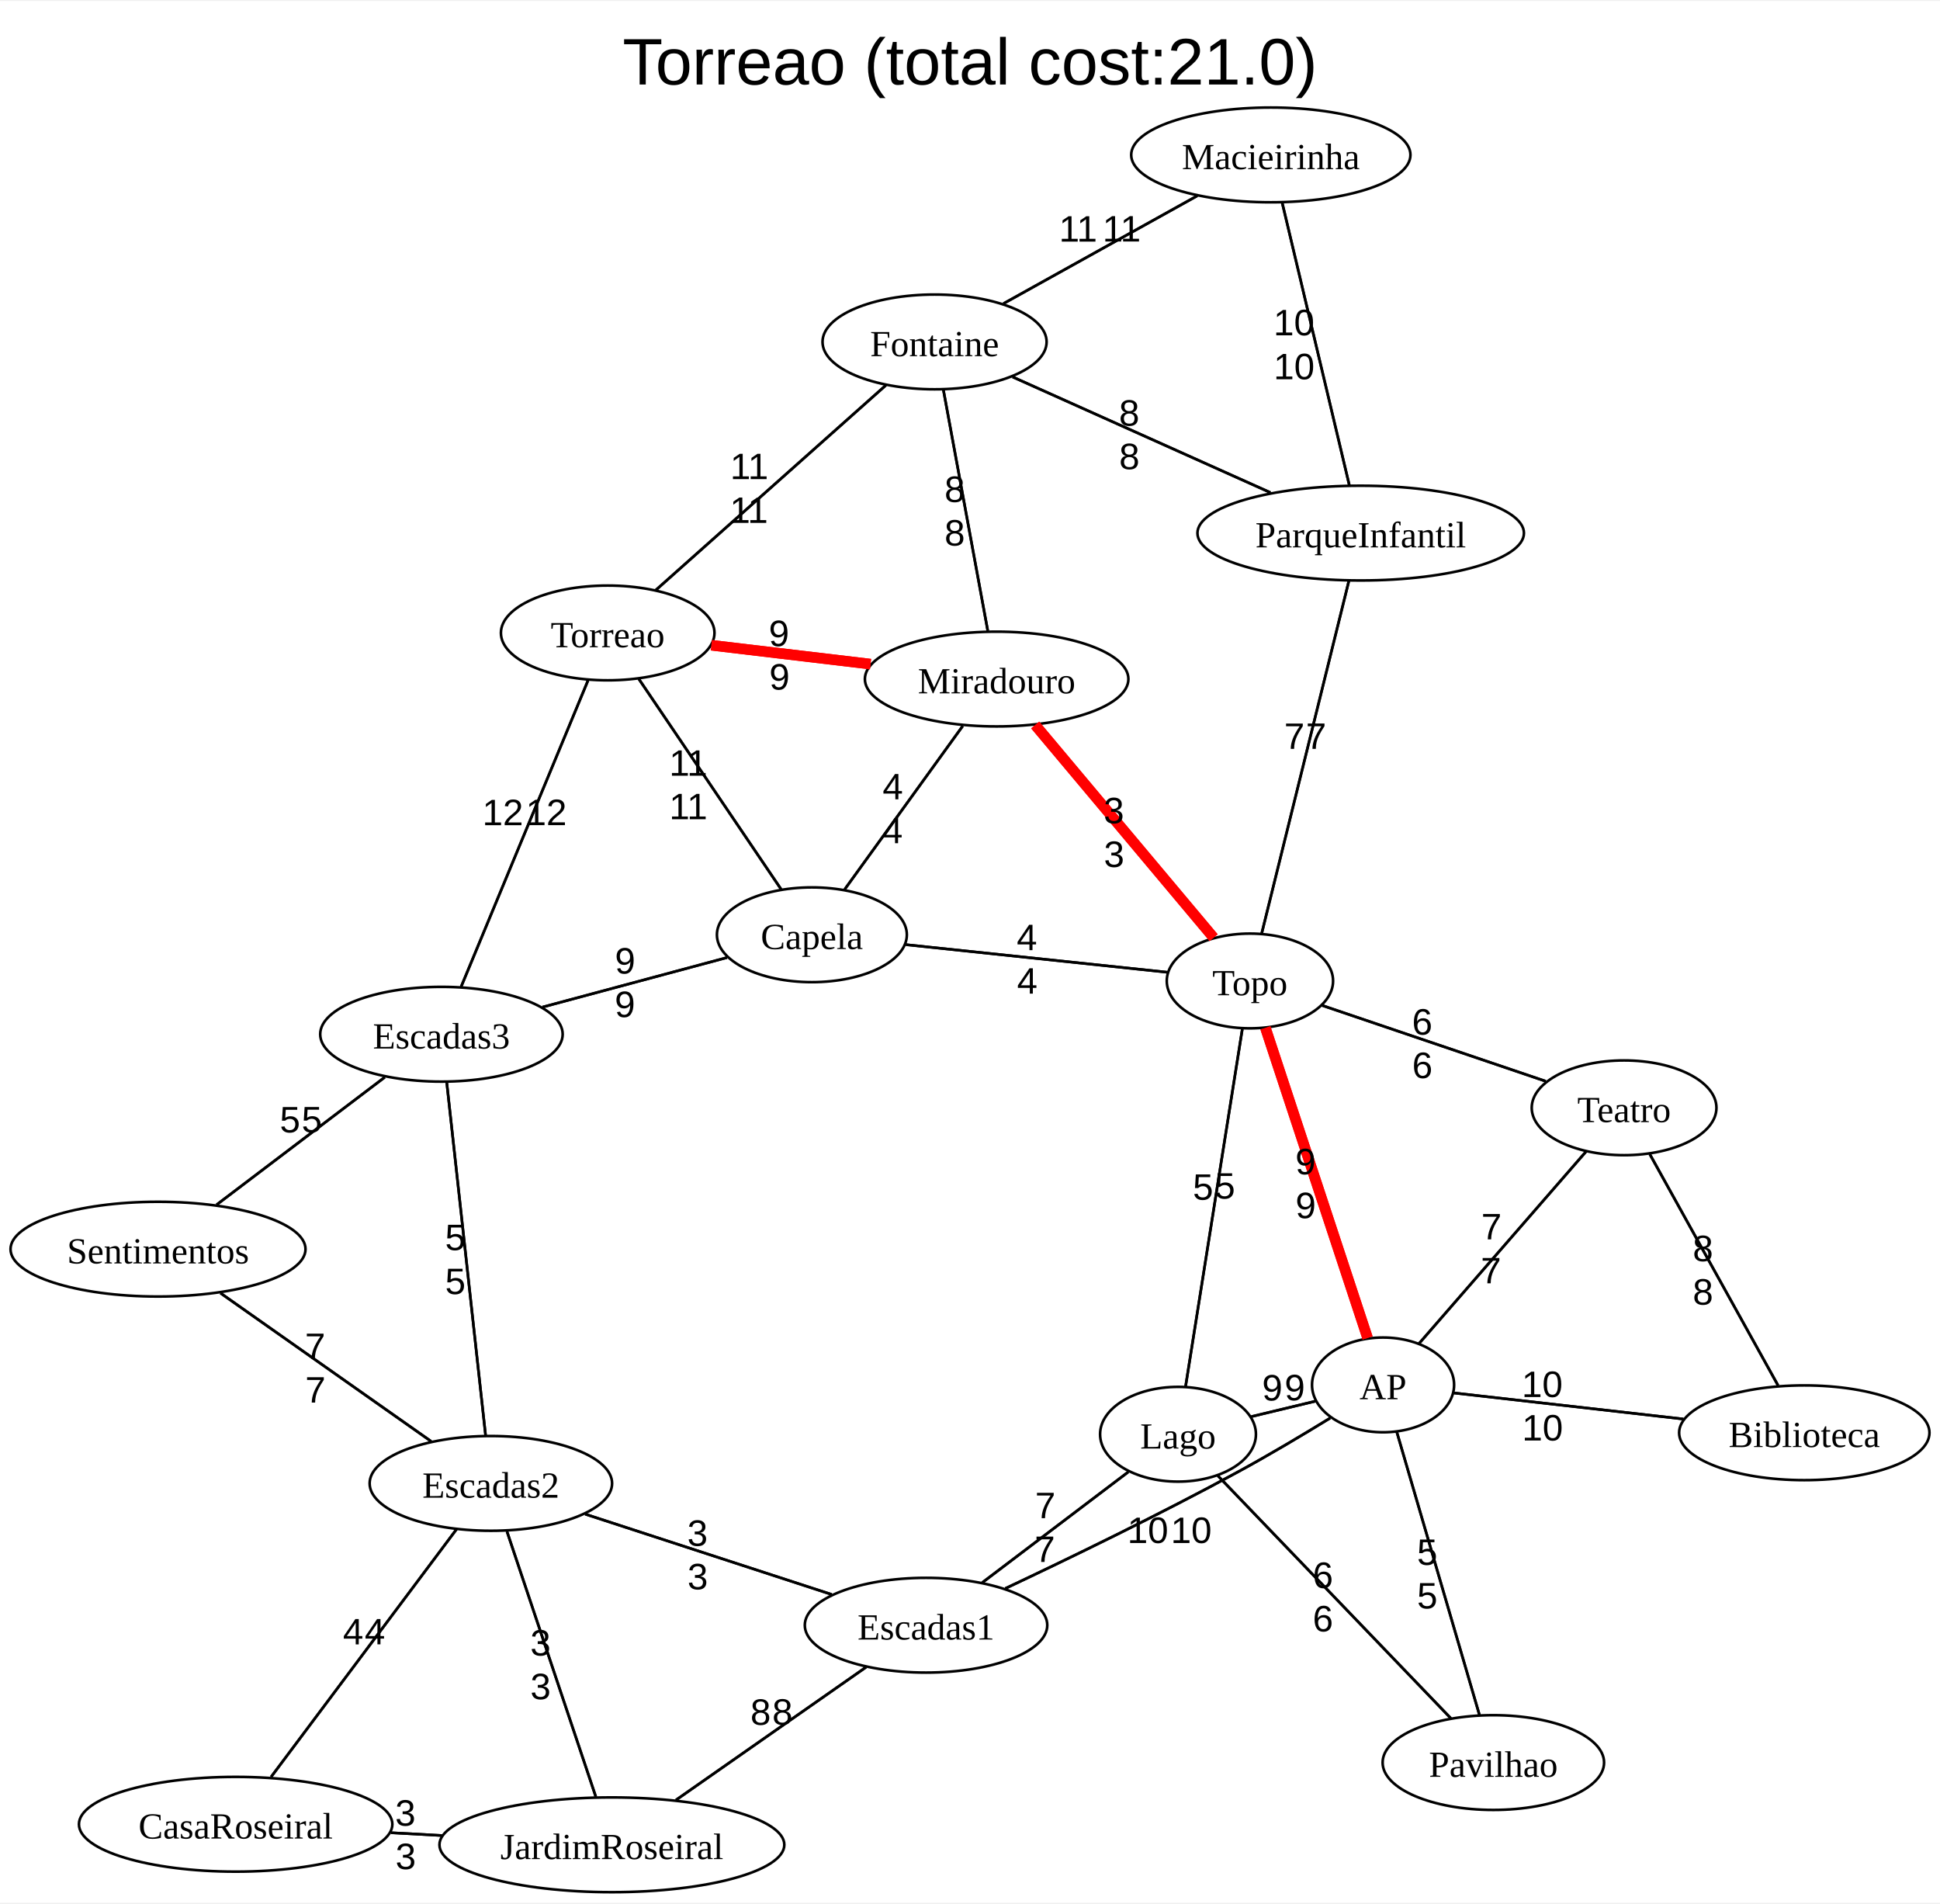
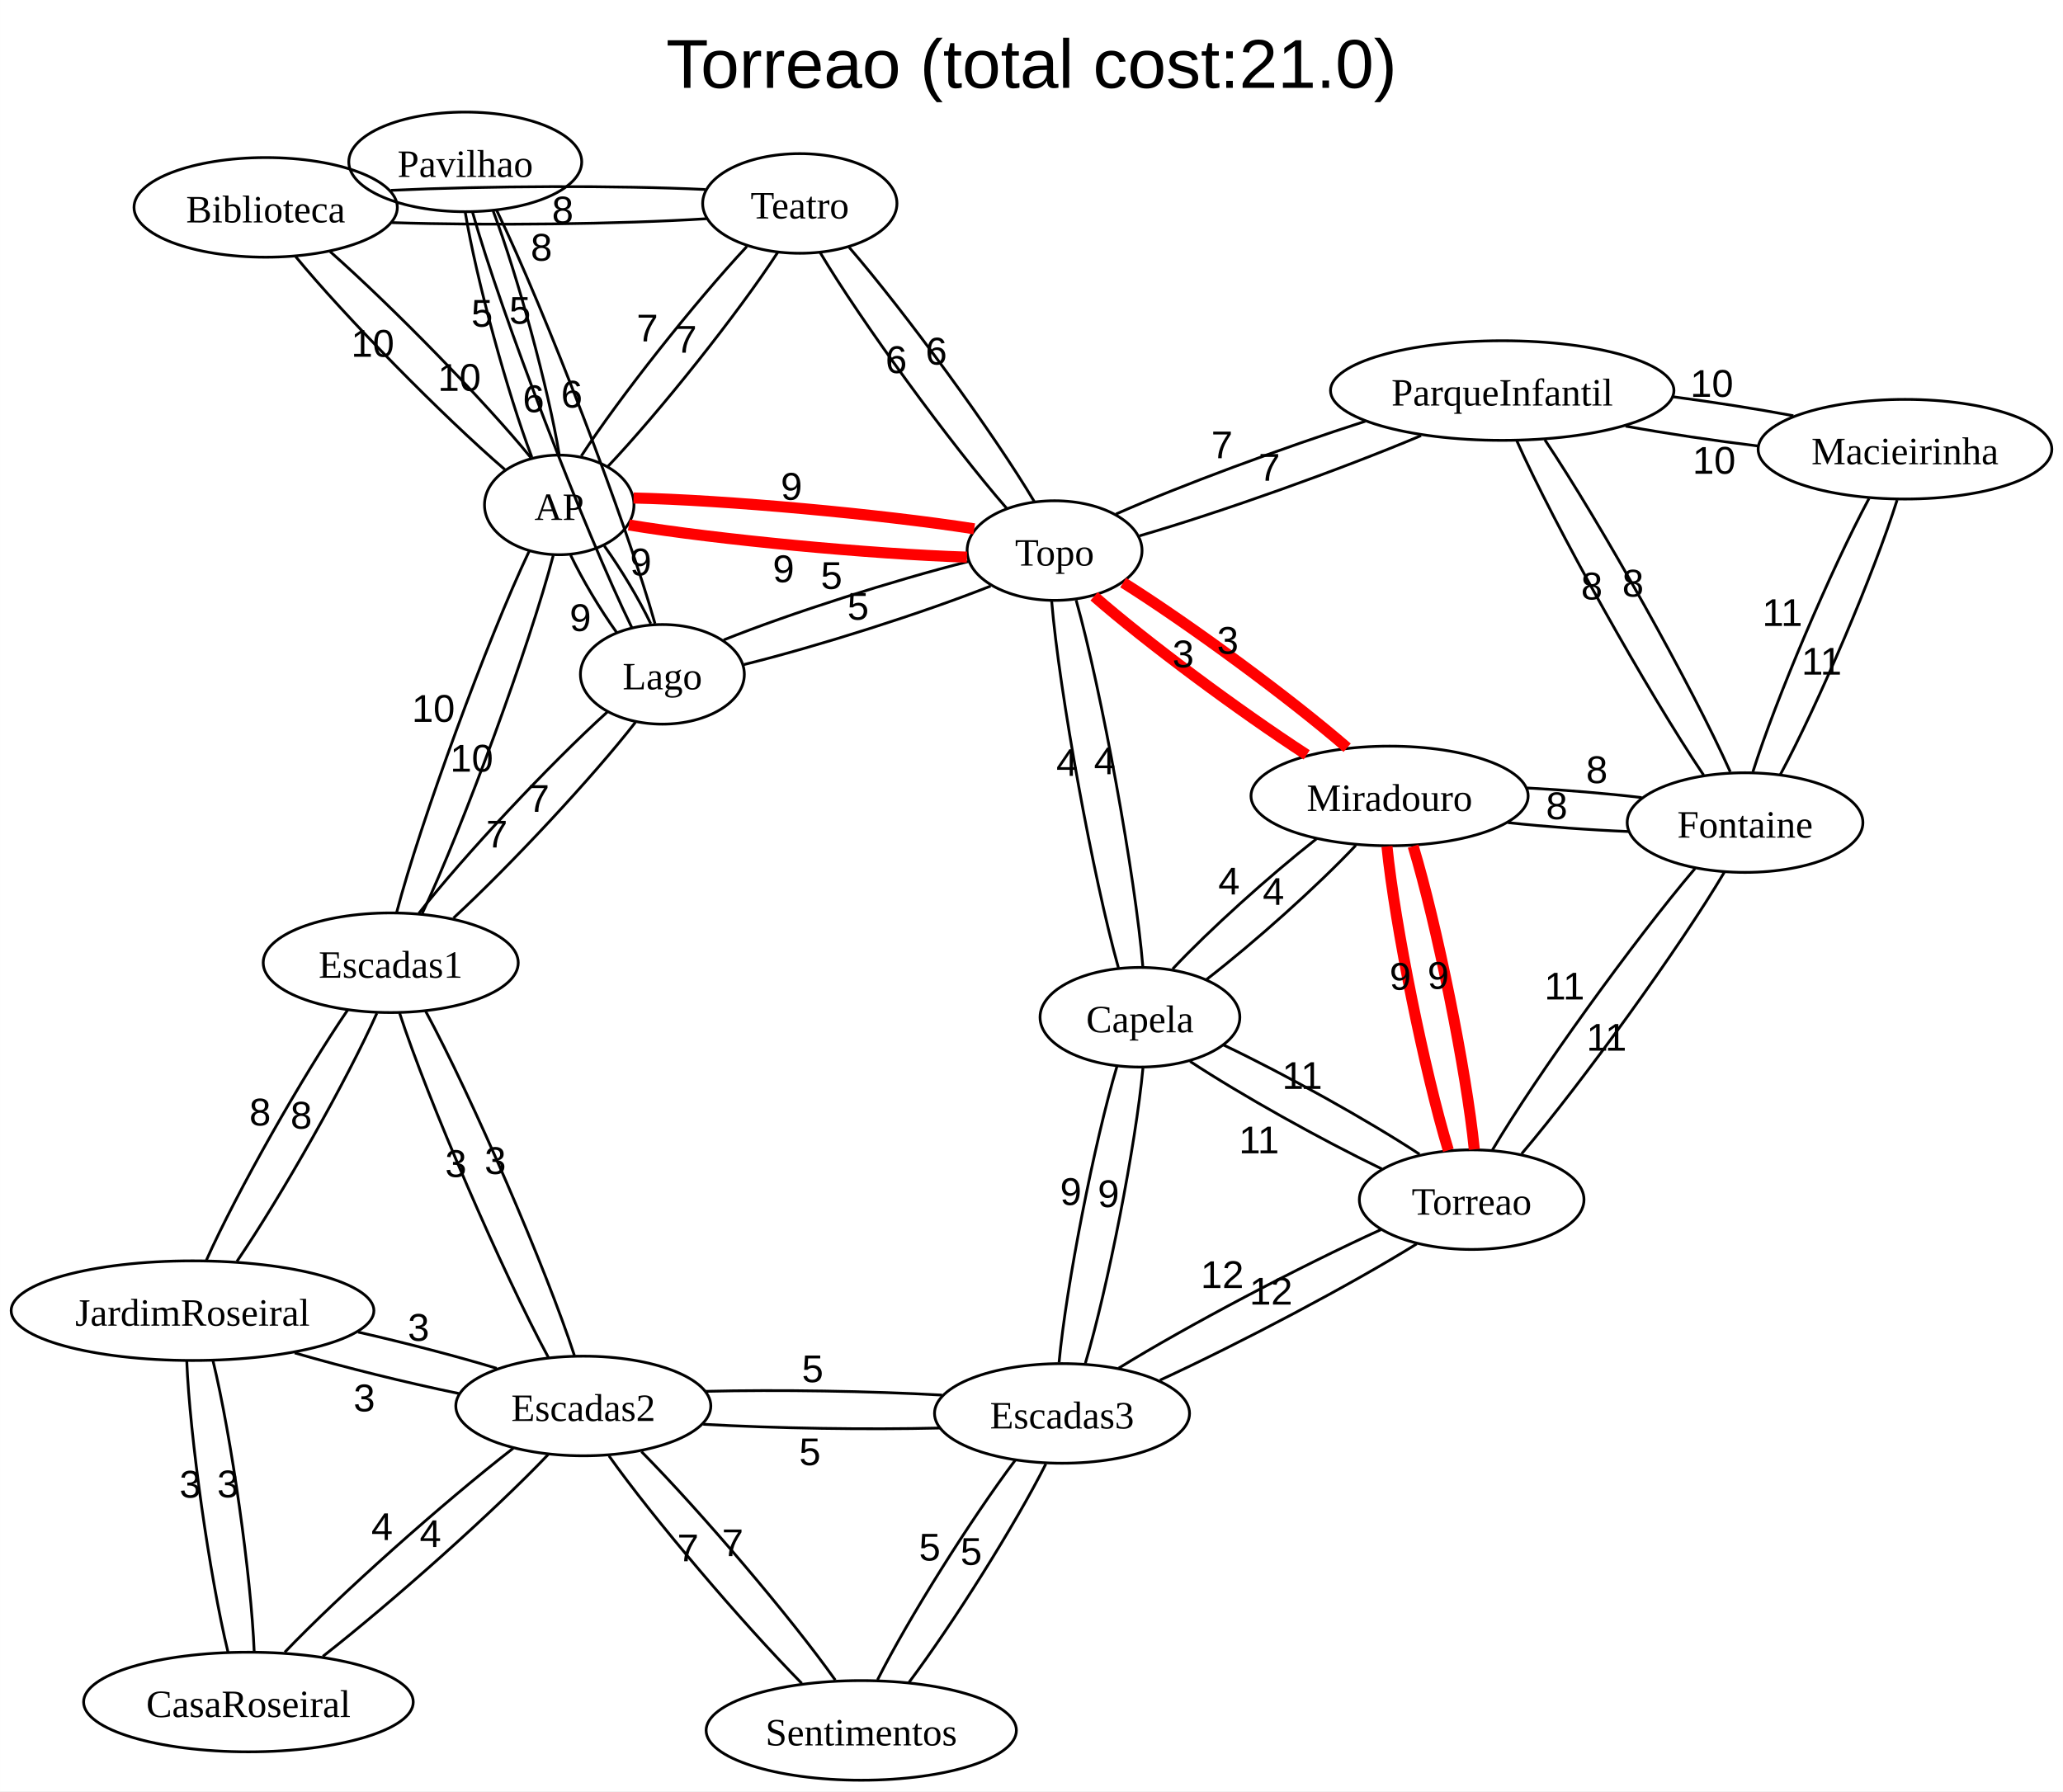
- <svg xmlns="http://www.w3.org/2000/svg" width="737pt" height="723pt" viewBox="0.00 0.00 737.21 722.51">
-   <g id="graph0" class="graph" transform="scale(1 1) rotate(0) translate(4 718.51)">
-     <polygon fill="white" stroke="none" points="-4,4 -4,-718.51 733.21,-718.51 733.21,4 -4,4" />
-     <text text-anchor="middle" x="364.61" y="-686.76" font-family="Arial" font-size="25.00">Torreao (total cost:21.0)</text>
+ <svg xmlns="http://www.w3.org/2000/svg" width="745pt" height="647pt" viewBox="0.00 0.00 745.30 647.31">
+   <g id="graph0" class="graph" transform="scale(1 1) rotate(0) translate(4 643.31)">
+     <polygon fill="white" stroke="none" points="-4,4 -4,-643.31 741.3,-643.31 741.3,4 -4,4" />
+     <text text-anchor="middle" x="368.65" y="-611.56" font-family="Arial" font-size="25.00">Torreao (total cost:21.0)</text>
    <g id="node1" class="node">
-       <ellipse fill="none" stroke="black" cx="513.07" cy="-516.33" rx="62.04" ry="18" />
-       <text text-anchor="middle" x="513.07" y="-510.91" font-family="Times New Roman,serif" font-size="14.00">ParqueInfantil</text>
+       <ellipse fill="none" stroke="black" cx="198.02" cy="-460.85" rx="27" ry="18" />
+       <text text-anchor="middle" x="198.02" y="-455.42" font-family="Times New Roman,serif" font-size="14.00">AP</text>
    </g>
    <g id="node2" class="node">
-       <ellipse fill="none" stroke="black" cx="478.92" cy="-660.01" rx="53.06" ry="18" />
-       <text text-anchor="middle" x="478.92" y="-654.59" font-family="Times New Roman,serif" font-size="14.00">Macieirinha</text>
+       <ellipse fill="none" stroke="black" cx="164.07" cy="-584.81" rx="42.08" ry="18" />
+       <text text-anchor="middle" x="164.07" y="-579.38" font-family="Times New Roman,serif" font-size="14.00">Pavilhao</text>
    </g>
    <g id="edge1" class="edge">
-       <path fill="none" stroke="black" d="M508.75,-534.53C502.18,-562.17 489.76,-614.41 483.21,-641.96" />
-       <text text-anchor="middle" x="487.72" y="-591.48" font-family="Arial" font-size="14.00">10</text>
+       <path fill="none" stroke="black" d="M188.13,-478.09C179.26,-501.36 168.02,-542.61 164.09,-566.45" />
+       <text text-anchor="middle" x="170.13" y="-525.26" font-family="Arial" font-size="14.00">5</text>
+     </g>
+     <g id="node5" class="node">
+       <ellipse fill="none" stroke="black" cx="235.29" cy="-399.63" rx="29.61" ry="18" />
+       <text text-anchor="middle" x="235.29" y="-394.2" font-family="Times New Roman,serif" font-size="14.00">Lago</text>
+     </g>
+     <g id="edge27" class="edge">
+       <path fill="none" stroke="black" d="M214.31,-446.04C220.4,-437.57 226.77,-426.92 231.08,-417.93" />
+       <text text-anchor="middle" x="227.49" y="-435.38" font-family="Arial" font-size="14.00">9</text>
+     </g>
+     <g id="node6" class="node">
+       <ellipse fill="none" stroke="black" cx="376.99" cy="-444.35" rx="31.6" ry="18" />
+       <text text-anchor="middle" x="376.99" y="-438.92" font-family="Times New Roman,serif" font-size="14.00">Topo</text>
+     </g>
+     <g id="edge19" class="edge">
+       <path fill="none" stroke="red" stroke-width="4" d="M224.88,-463.35C257.96,-462.63 313.93,-457.54 347.96,-452.21" />
+       <text text-anchor="middle" x="281.94" y="-462.71" font-family="Arial" font-size="14.00">9</text>
+     </g>
+     <g id="node8" class="node">
+       <ellipse fill="none" stroke="black" cx="137.14" cy="-295.41" rx="46.07" ry="18" />
+       <text text-anchor="middle" x="137.14" y="-289.99" font-family="Times New Roman,serif" font-size="14.00">Escadas1</text>
+     </g>
+     <g id="edge44" class="edge">
+       <path fill="none" stroke="black" d="M195.86,-442.6C187.51,-410.6 163.41,-344.88 148.51,-313.2" />
+       <text text-anchor="middle" x="166.39" y="-364.48" font-family="Arial" font-size="14.00">10</text>
+     </g>
+     <g id="node17" class="node">
+       <ellipse fill="none" stroke="black" cx="91.96" cy="-568.37" rx="47.57" ry="18" />
+       <text text-anchor="middle" x="91.96" y="-562.94" font-family="Times New Roman,serif" font-size="14.00">Biblioteca</text>
+     </g>
+     <g id="edge26" class="edge">
+       <path fill="none" stroke="black" d="M178.34,-473.66C156.01,-492.89 120.63,-528.86 102.78,-550.6" />
+       <text text-anchor="middle" x="130.63" y="-514.39" font-family="Arial" font-size="14.00">10</text>
+     </g>
+     <g id="node18" class="node">
+       <ellipse fill="none" stroke="black" cx="284.94" cy="-569.79" rx="35.1" ry="18" />
+       <text text-anchor="middle" x="284.94" y="-564.37" font-family="Times New Roman,serif" font-size="14.00">Teatro</text>
+     </g>
+     <g id="edge30" class="edge">
+       <path fill="none" stroke="black" d="M206,-478.53C219.65,-499.57 247.05,-534.16 265.8,-554.23" />
+       <text text-anchor="middle" x="229.86" y="-519.94" font-family="Arial" font-size="14.00">7</text>
+     </g>
+     <g id="edge40" class="edge">
+       <path fill="none" stroke="black" d="M174.16,-567.04C183.02,-543.62 194.15,-502.68 198.02,-479.04" />
+       <text text-anchor="middle" x="183.84" y="-526.32" font-family="Arial" font-size="14.00">5</text>
+     </g>
+     <g id="edge51" class="edge">
+       <path fill="none" stroke="black" d="M175.45,-567.23C192.52,-532.11 222.6,-453.68 232.62,-417.95" />
+       <text text-anchor="middle" x="202.55" y="-496.02" font-family="Arial" font-size="14.00">6</text>
+     </g>
+     <g id="node3" class="node">
+       <ellipse fill="none" stroke="black" cx="684.24" cy="-480.98" rx="53.06" ry="18" />
+       <text text-anchor="middle" x="684.24" y="-475.56" font-family="Times New Roman,serif" font-size="14.00">Macieirinha</text>
    </g>
    <g id="node4" class="node">
-       <ellipse fill="none" stroke="black" cx="351.14" cy="-588.96" rx="42.58" ry="18" />
-       <text text-anchor="middle" x="351.14" y="-583.54" font-family="Times New Roman,serif" font-size="14.00">Fontaine</text>
-     </g>
-     <g id="edge19" class="edge">
-       <path fill="none" stroke="black" d="M478.73,-531.74C449.67,-544.77 408.46,-563.25 380.81,-575.65" />
-       <text text-anchor="middle" x="425.11" y="-557.13" font-family="Arial" font-size="14.00">8</text>
+       <ellipse fill="none" stroke="black" cx="626.45" cy="-346.06" rx="42.58" ry="18" />
+       <text text-anchor="middle" x="626.45" y="-340.63" font-family="Times New Roman,serif" font-size="14.00">Fontaine</text>
+     </g>
+     <g id="edge2" class="edge">
+       <path fill="none" stroke="black" d="M681.39,-462.62C673.19,-436.49 652.96,-389.01 639.22,-363.43" />
+       <text text-anchor="middle" x="654.13" y="-399.52" font-family="Arial" font-size="14.00">11</text>
+     </g>
+     <g id="node12" class="node">
+       <ellipse fill="none" stroke="black" cx="538.72" cy="-502.18" rx="62.04" ry="18" />
+       <text text-anchor="middle" x="538.72" y="-496.76" font-family="Times New Roman,serif" font-size="14.00">ParqueInfantil</text>
+     </g>
+     <g id="edge64" class="edge">
+       <path fill="none" stroke="black" d="M631.18,-482.14C615.46,-484.04 598.42,-486.59 583.3,-489.31" />
+       <text text-anchor="middle" x="615.27" y="-472.12" font-family="Arial" font-size="14.00">10</text>
+     </g>
+     <g id="edge61" class="edge">
+       <path fill="none" stroke="black" d="M629.3,-364.42C637.45,-390.41 657.5,-437.51 671.24,-463.18" />
+       <text text-anchor="middle" x="639.93" y="-417.12" font-family="Arial" font-size="14.00">11</text>
    </g>
    <g id="node11" class="node">
-       <ellipse fill="none" stroke="black" cx="470.98" cy="-346.18" rx="31.6" ry="18" />
-       <text text-anchor="middle" x="470.98" y="-340.75" font-family="Times New Roman,serif" font-size="14.00">Topo</text>
+       <ellipse fill="none" stroke="black" cx="527.68" cy="-209.8" rx="40.58" ry="18" />
+       <text text-anchor="middle" x="527.68" y="-204.38" font-family="Times New Roman,serif" font-size="14.00">Torreao</text>
+     </g>
+     <g id="edge37" class="edge">
+       <path fill="none" stroke="black" d="M618.93,-328.07C603.21,-301.46 567.68,-252.2 545.76,-226.4" />
+       <text text-anchor="middle" x="576.42" y="-263.63" font-family="Arial" font-size="14.00">11</text>
+     </g>
+     <g id="edge13" class="edge">
+       <path fill="none" stroke="black" d="M611.47,-363.24C591.38,-393.03 557.37,-453.8 543.93,-484.16" />
+       <text text-anchor="middle" x="571.08" y="-426.69" font-family="Arial" font-size="14.00">8</text>
+     </g>
+     <g id="node14" class="node">
+       <ellipse fill="none" stroke="black" cx="498.02" cy="-355.68" rx="50.07" ry="18" />
+       <text text-anchor="middle" x="498.02" y="-350.26" font-family="Times New Roman,serif" font-size="14.00">Miradouro</text>
+     </g>
+     <g id="edge58" class="edge">
+       <path fill="none" stroke="black" d="M584.28,-342.83C570.33,-343.39 554.79,-344.53 540.8,-346.04" />
+       <text text-anchor="middle" x="558.43" y="-347.28" font-family="Arial" font-size="14.00">8</text>
+     </g>
+     <g id="edge18" class="edge">
+       <path fill="none" stroke="black" d="M218.77,-414.75C212.71,-423.22 206.4,-433.8 202.14,-442.71" />
+       <text text-anchor="middle" x="205.66" y="-415.27" font-family="Arial" font-size="14.00">9</text>
+     </g>
+     <g id="edge52" class="edge">
+       <path fill="none" stroke="black" d="M224.24,-416.54C207.21,-451.36 176.76,-530.7 166.71,-566.6" />
+       <text text-anchor="middle" x="188.73" y="-494.36" font-family="Arial" font-size="14.00">6</text>
+     </g>
+     <g id="edge3" class="edge">
+       <path fill="none" stroke="black" d="M257.44,-412.06C281.21,-421.59 319.1,-433.69 345.85,-440.39" />
+       <text text-anchor="middle" x="296.4" y="-430.49" font-family="Arial" font-size="14.00">5</text>
+     </g>
+     <g id="edge17" class="edge">
+       <path fill="none" stroke="black" d="M225.54,-382.29C210.21,-362.55 180.61,-330.8 159.82,-311.56" />
+       <text text-anchor="middle" x="190.6" y="-349.94" font-family="Arial" font-size="14.00">7</text>
+     </g>
+     <g id="edge59" class="edge">
+       <path fill="none" stroke="red" stroke-width="4" d="M345.33,-441.98C310.49,-443.09 255.18,-448.31 223.17,-453.61" />
+       <text text-anchor="middle" x="279.06" y="-432.92" font-family="Arial" font-size="14.00">9</text>
+     </g>
+     <g id="edge20" class="edge">
+       <path fill="none" stroke="black" d="M353.89,-431.53C329.56,-421.86 291.22,-409.68 264.74,-403.16" />
+       <text text-anchor="middle" x="306" y="-419.37" font-family="Arial" font-size="14.00">5</text>
+     </g>
+     <g id="node7" class="node">
+       <ellipse fill="none" stroke="black" cx="407.83" cy="-275.71" rx="36.09" ry="18" />
+       <text text-anchor="middle" x="407.83" y="-270.28" font-family="Times New Roman,serif" font-size="14.00">Capela</text>
+     </g>
+     <g id="edge60" class="edge">
+       <path fill="none" stroke="black" d="M384.77,-426.45C393.85,-394.17 406.18,-326.55 408.88,-293.99" />
+       <text text-anchor="middle" x="395.09" y="-363.53" font-family="Arial" font-size="14.00">4</text>
+     </g>
+     <g id="edge63" class="edge">
+       <path fill="none" stroke="black" d="M399.18,-457.55C422.28,-467.78 459.19,-481.41 489.25,-491.08" />
+       <text text-anchor="middle" x="437.48" y="-477.72" font-family="Arial" font-size="14.00">7</text>
+     </g>
+     <g id="edge46" class="edge">
+       <path fill="none" stroke="red" stroke-width="4" d="M401.77,-432.78C426.08,-417.47 462.26,-390.83 482.69,-373.11" />
+       <text text-anchor="middle" x="439.56" y="-407.05" font-family="Arial" font-size="14.00">3</text>
+     </g>
+     <g id="edge33" class="edge">
+       <path fill="none" stroke="black" d="M359.63,-459.67C339.33,-483.04 307.07,-527.2 292.34,-551.97" />
+       <text text-anchor="middle" x="319.77" y="-508.5" font-family="Arial" font-size="14.00">6</text>
+     </g>
+     <g id="edge4" class="edge">
+       <path fill="none" stroke="black" d="M400.05,-293.6C390.97,-325.88 378.64,-393.5 375.94,-426.06" />
+       <text text-anchor="middle" x="381.48" y="-362.93" font-family="Arial" font-size="14.00">4</text>
+     </g>
+     <g id="node10" class="node">
+       <ellipse fill="none" stroke="black" cx="379.68" cy="-132.55" rx="46.07" ry="18" />
+       <text text-anchor="middle" x="379.68" y="-127.12" font-family="Times New Roman,serif" font-size="14.00">Escadas3</text>
+     </g>
+     <g id="edge47" class="edge">
+       <path fill="none" stroke="black" d="M408.91,-257.26C406.34,-229.7 396.24,-178.09 388.11,-150.7" />
+       <text text-anchor="middle" x="396.47" y="-207.11" font-family="Arial" font-size="14.00">9</text>
+     </g>
+     <g id="edge23" class="edge">
+       <path fill="none" stroke="black" d="M438.11,-265.65C460.37,-255.05 489.87,-238.65 508.84,-226.22" />
+       <text text-anchor="middle" x="466.46" y="-249.82" font-family="Arial" font-size="14.00">11</text>
+     </g>
+     <g id="edge36" class="edge">
+       <path fill="none" stroke="black" d="M419.67,-293.18C432.87,-307.25 454.4,-326.65 471.6,-340.18" />
+       <text text-anchor="middle" x="440.01" y="-320.08" font-family="Arial" font-size="14.00">4</text>
+     </g>
+     <g id="edge39" class="edge">
+       <path fill="none" stroke="black" d="M139.3,-313.66C147.74,-346 172.26,-412.78 187.12,-444.05" />
+       <text text-anchor="middle" x="152.55" y="-382.46" font-family="Arial" font-size="14.00">10</text>
+     </g>
+     <g id="edge10" class="edge">
+       <path fill="none" stroke="black" d="M147.26,-313.22C163.4,-333.91 194.71,-367.31 215.39,-386.03" />
+       <text text-anchor="middle" x="175.5" y="-337.06" font-family="Arial" font-size="14.00">7</text>
+     </g>
+     <g id="node9" class="node">
+       <ellipse fill="none" stroke="black" cx="206.72" cy="-135.24" rx="46.07" ry="18" />
+       <text text-anchor="middle" x="206.72" y="-129.82" font-family="Times New Roman,serif" font-size="14.00">Escadas2</text>
+     </g>
+     <g id="edge5" class="edge">
+       <path fill="none" stroke="black" d="M149.74,-277.92C166.28,-247.32 193.46,-184.52 203.51,-153.44" />
+       <text text-anchor="middle" x="174.93" y="-219.06" font-family="Arial" font-size="14.00">3</text>
+     </g>
+     <g id="node16" class="node">
+       <ellipse fill="none" stroke="black" cx="65.53" cy="-169.68" rx="65.53" ry="18" />
+       <text text-anchor="middle" x="65.53" y="-164.25" font-family="Times New Roman,serif" font-size="14.00">JardimRoseiral</text>
+     </g>
+     <g id="edge42" class="edge">
+       <path fill="none" stroke="black" d="M132.13,-277.17C121.45,-253.15 97.8,-211.32 81.59,-187.51" />
+       <text text-anchor="middle" x="104.81" y="-235.46" font-family="Arial" font-size="14.00">8</text>
+     </g>
+     <g id="edge53" class="edge">
+       <path fill="none" stroke="black" d="M194.12,-152.74C177.58,-183.33 150.4,-246.13 140.35,-277.21" />
+       <text text-anchor="middle" x="160.68" y="-217.99" font-family="Arial" font-size="14.00">3</text>
+     </g>
+     <g id="edge15" class="edge">
+       <path fill="none" stroke="black" d="M250.91,-140.53C277.15,-141.17 310.28,-140.64 336.36,-139.17" />
+       <text text-anchor="middle" x="289.57" y="-143.84" font-family="Arial" font-size="14.00">5</text>
+     </g>
+     <g id="node13" class="node">
+       <ellipse fill="none" stroke="black" cx="85.73" cy="-28.26" rx="59.55" ry="18" />
+       <text text-anchor="middle" x="85.73" y="-22.83" font-family="Times New Roman,serif" font-size="14.00">CasaRoseiral</text>
+     </g>
+     <g id="edge9" class="edge">
+       <path fill="none" stroke="black" d="M194.04,-117.71C174.76,-97.43 137.99,-64.6 112.63,-44.76" />
+       <text text-anchor="middle" x="151.49" y="-84.27" font-family="Arial" font-size="14.00">4</text>
+     </g>
+     <g id="node15" class="node">
+       <ellipse fill="none" stroke="black" cx="307.14" cy="-18" rx="56.05" ry="18" />
+       <text text-anchor="middle" x="307.14" y="-12.57" font-family="Times New Roman,serif" font-size="14.00">Sentimentos</text>
+     </g>
+     <g id="edge43" class="edge">
+       <path fill="none" stroke="black" d="M227.72,-118.75C249.31,-96.92 281.71,-58.83 297.76,-36.19" />
+       <text text-anchor="middle" x="260.69" y="-80.98" font-family="Arial" font-size="14.00">7</text>
+     </g>
+     <g id="edge55" class="edge">
+       <path fill="none" stroke="black" d="M161.72,-139.75C142.6,-143.71 120.58,-149.15 102.44,-154.42" />
+       <text text-anchor="middle" x="127.59" y="-133.3" font-family="Arial" font-size="14.00">3</text>
+     </g>
+     <g id="edge6" class="edge">
+       <path fill="none" stroke="black" d="M378.61,-150.99C381.19,-178.71 391.39,-230.74 399.54,-258.01" />
+       <text text-anchor="middle" x="382.86" y="-207.87" font-family="Arial" font-size="14.00">9</text>
+     </g>
+     <g id="edge22" class="edge">
+       <path fill="none" stroke="black" d="M335.5,-127.27C309.26,-126.63 276.13,-127.15 250.04,-128.63" />
+       <text text-anchor="middle" x="288.59" y="-113.85" font-family="Arial" font-size="14.00">5</text>
+     </g>
+     <g id="edge21" class="edge">
+       <path fill="none" stroke="black" d="M400.15,-148.91C424.65,-164.06 465.88,-185.78 494.84,-198.94" />
+       <text text-anchor="middle" x="437.57" y="-177.87" font-family="Arial" font-size="14.00">12</text>
+     </g>
+     <g id="edge29" class="edge">
+       <path fill="none" stroke="black" d="M373.82,-114.28C362.9,-92.53 340.33,-56.61 324.34,-35.29" />
+       <text text-anchor="middle" x="346.86" y="-77.82" font-family="Arial" font-size="14.00">5</text>
    </g>
    <g id="edge32" class="edge">
-       <path fill="none" stroke="black" d="M508.57,-498.12C500.47,-465.37 483.53,-396.91 475.46,-364.26" />
-       <text text-anchor="middle" x="487.88" y="-434.35" font-family="Arial" font-size="14.00">7</text>
-     </g>
-     <g id="edge27" class="edge">
-       <path fill="none" stroke="black" d="M483.24,-641.82C489.81,-614.18 502.23,-561.93 508.78,-534.38" />
-       <text text-anchor="middle" x="487.77" y="-574.77" font-family="Arial" font-size="14.00">10</text>
-     </g>
-     <g id="edge44" class="edge">
-       <path fill="none" stroke="black" d="M450.88,-644.42C428.98,-632.25 398.79,-615.46 377.37,-603.55" />
-       <text text-anchor="middle" x="405.69" y="-627.08" font-family="Arial" font-size="14.00">11</text>
-     </g>
-     <g id="node3" class="node">
-       <ellipse fill="none" stroke="black" cx="226.93" cy="-478.4" rx="40.58" ry="18" />
-       <text text-anchor="middle" x="226.93" y="-472.97" font-family="Times New Roman,serif" font-size="14.00">Torreao</text>
-     </g>
-     <g id="edge2" class="edge">
-       <path fill="none" stroke="black" d="M245.25,-494.71C268.74,-515.61 309.21,-551.64 332.73,-572.58" />
-       <text text-anchor="middle" x="280.73" y="-536.83" font-family="Arial" font-size="14.00">11</text>
-     </g>
-     <g id="node6" class="node">
-       <ellipse fill="none" stroke="black" cx="163.75" cy="-325.94" rx="46.07" ry="18" />
-       <text text-anchor="middle" x="163.75" y="-320.51" font-family="Times New Roman,serif" font-size="14.00">Escadas3</text>
+       <path fill="none" stroke="black" d="M535.2,-227.79C550.92,-254.4 586.45,-303.67 608.38,-329.46" />
+       <text text-anchor="middle" x="561.21" y="-282.13" font-family="Arial" font-size="14.00">11</text>
+     </g>
+     <g id="edge7" class="edge">
+       <path fill="none" stroke="black" d="M495.2,-220.91C472.95,-231.66 444.29,-247.68 425.95,-259.76" />
+       <text text-anchor="middle" x="450.86" y="-226.54" font-family="Arial" font-size="14.00">11</text>
+     </g>
+     <g id="edge31" class="edge">
+       <path fill="none" stroke="black" d="M507.83,-193.82C484.12,-179.09 444.1,-157.93 415.07,-144.57" />
+       <text text-anchor="middle" x="455.19" y="-171.88" font-family="Arial" font-size="14.00">12</text>
+     </g>
+     <g id="edge25" class="edge">
+       <path fill="none" stroke="red" stroke-width="4" d="M519.26,-227.64C510.75,-255.56 499.88,-309.27 497.08,-337.44" />
+       <text text-anchor="middle" x="501.9" y="-285.64" font-family="Arial" font-size="14.00">9</text>
+     </g>
+     <g id="edge28" class="edge">
+       <path fill="none" stroke="black" d="M600.55,-499.91C615.22,-497.98 630.5,-495.58 643.92,-493.07" />
+       <text text-anchor="middle" x="614.45" y="-499.91" font-family="Arial" font-size="14.00">10</text>
+     </g>
+     <g id="edge8" class="edge">
+       <path fill="none" stroke="black" d="M554.11,-484.39C574.18,-454.5 607.66,-394.66 621.1,-364.4" />
+       <text text-anchor="middle" x="585.97" y="-427.73" font-family="Arial" font-size="14.00">8</text>
+     </g>
+     <g id="edge50" class="edge">
+       <path fill="none" stroke="black" d="M509.38,-485.89C480.6,-473.72 436.93,-458.16 407.69,-449.68" />
+       <text text-anchor="middle" x="454.58" y="-469.6" font-family="Arial" font-size="14.00">7</text>
+     </g>
+     <g id="edge35" class="edge">
+       <path fill="none" stroke="black" d="M98.87,-46.27C118.69,-67.02 156.22,-100.45 181.42,-119.98" />
+       <text text-anchor="middle" x="134" y="-86.79" font-family="Arial" font-size="14.00">4</text>
+     </g>
+     <g id="edge38" class="edge">
+       <path fill="none" stroke="black" d="M78.33,-46.36C71.74,-73.48 64.52,-124.34 63.45,-151.5" />
+       <text text-anchor="middle" x="64.7" y="-102.12" font-family="Arial" font-size="14.00">3</text>
+     </g>
+     <g id="edge11" class="edge">
+       <path fill="none" stroke="black" d="M547.8,-358.56C561.55,-357.84 576.23,-356.61 589.13,-355.09" />
+       <text text-anchor="middle" x="572.91" y="-360.32" font-family="Arial" font-size="14.00">8</text>
+     </g>
+     <g id="edge34" class="edge">
+       <path fill="none" stroke="red" stroke-width="4" d="M468.09,-370.54C443.61,-386.45 410.13,-411.31 391.27,-427.83" />
+       <text text-anchor="middle" x="423.45" y="-402.16" font-family="Arial" font-size="14.00">3</text>
+     </g>
+     <g id="edge16" class="edge">
+       <path fill="none" stroke="black" d="M485.81,-337.81C471.96,-323.13 449.31,-302.82 431.92,-289.39" />
+       <text text-anchor="middle" x="456.07" y="-316.33" font-family="Arial" font-size="14.00">4</text>
+     </g>
+     <g id="edge56" class="edge">
+       <path fill="none" stroke="red" stroke-width="4" d="M506.54,-337.55C515.04,-309.53 525.86,-256.01 528.63,-227.97" />
+       <text text-anchor="middle" x="515.61" y="-285.97" font-family="Arial" font-size="14.00">9</text>
+     </g>
+     <g id="edge12" class="edge">
+       <path fill="none" stroke="black" d="M285.65,-35C264.01,-56.95 231.88,-94.76 215.99,-117.21" />
+       <text text-anchor="middle" x="244.54" y="-79.12" font-family="Arial" font-size="14.00">7</text>
+     </g>
+     <g id="edge24" class="edge">
+       <path fill="none" stroke="black" d="M313.01,-36.26C323.99,-58.15 346.76,-94.37 362.77,-115.64" />
+       <text text-anchor="middle" x="331.88" y="-79.38" font-family="Arial" font-size="14.00">5</text>
+     </g>
+     <g id="edge49" class="edge">
+       <path fill="none" stroke="black" d="M70.54,-187.92C81.35,-212.22 105.42,-254.74 121.64,-278.41" />
+       <text text-anchor="middle" x="89.94" y="-236.6" font-family="Arial" font-size="14.00">8</text>
+     </g>
+     <g id="edge62" class="edge">
+       <path fill="none" stroke="black" d="M125.35,-161.94C142.58,-158.01 160.69,-153.3 175.44,-148.84" />
+       <text text-anchor="middle" x="147.2" y="-158.79" font-family="Arial" font-size="14.00">3</text>
+     </g>
+     <g id="edge14" class="edge">
+       <path fill="none" stroke="black" d="M72.93,-151.57C79.52,-124.45 86.74,-73.59 87.81,-46.43" />
+       <text text-anchor="middle" x="78.32" y="-102.22" font-family="Arial" font-size="14.00">3</text>
+     </g>
+     <g id="edge54" class="edge">
+       <path fill="none" stroke="black" d="M115.23,-552.41C137.86,-532.39 171,-498.48 187.76,-477.94" />
+       <text text-anchor="middle" x="161.94" y="-502.07" font-family="Arial" font-size="14.00">10</text>
+     </g>
+     <g id="edge48" class="edge">
+       <path fill="none" stroke="black" d="M137.16,-574.52C171.91,-576.17 219.17,-576.35 250.8,-574.83" />
+       <text text-anchor="middle" x="199.27" y="-562.56" font-family="Arial" font-size="14.00">8</text>
    </g>
    <g id="edge57" class="edge">
-       <path fill="none" stroke="black" d="M219.43,-460.31C207.27,-430.97 183.39,-373.33 171.24,-344" />
-       <text text-anchor="middle" x="187.08" y="-405.35" font-family="Arial" font-size="14.00">12</text>
-     </g>
-     <g id="node10" class="node">
-       <ellipse fill="none" stroke="black" cx="304.52" cy="-363.73" rx="36.09" ry="18" />
-       <text text-anchor="middle" x="304.52" y="-358.31" font-family="Times New Roman,serif" font-size="14.00">Capela</text>
-     </g>
-     <g id="edge61" class="edge">
-       <path fill="none" stroke="black" d="M238.71,-460.98C253.38,-439.3 278.28,-402.51 292.88,-380.93" />
-       <text text-anchor="middle" x="257.57" y="-407.62" font-family="Arial" font-size="14.00">11</text>
-     </g>
-     <g id="node17" class="node">
-       <ellipse fill="none" stroke="black" cx="374.73" cy="-460.88" rx="50.07" ry="18" />
-       <text text-anchor="middle" x="374.73" y="-455.45" font-family="Times New Roman,serif" font-size="14.00">Miradouro</text>
-     </g>
-     <g id="edge13" class="edge">
-       <path fill="none" stroke="red" stroke-width="4" d="M266.54,-473.7C285.09,-471.5 307.35,-468.86 326.85,-466.55" />
-       <text text-anchor="middle" x="292.21" y="-456.87" font-family="Arial" font-size="14.00">9</text>
-     </g>
-     <g id="edge42" class="edge">
-       <path fill="none" stroke="black" d="M380.84,-575.64C408.5,-563.23 449.74,-544.74 478.79,-531.71" />
-       <text text-anchor="middle" x="425.17" y="-540.61" font-family="Arial" font-size="14.00">8</text>
-     </g>
-     <g id="edge51" class="edge">
-       <path fill="none" stroke="black" d="M377.3,-603.51C398.77,-615.45 429.09,-632.31 451.02,-644.5" />
-       <text text-anchor="middle" x="422.24" y="-627.11" font-family="Arial" font-size="14.00">11</text>
-     </g>
-     <g id="edge58" class="edge">
-       <path fill="none" stroke="black" d="M332.54,-572.41C308.99,-551.44 268.66,-515.55 245.24,-494.7" />
-       <text text-anchor="middle" x="280.59" y="-520.21" font-family="Arial" font-size="14.00">11</text>
-     </g>
-     <g id="edge35" class="edge">
-       <path fill="none" stroke="black" d="M354.52,-570.61C359,-546.26 366.87,-503.53 371.36,-479.19" />
-       <text text-anchor="middle" x="358.81" y="-511.59" font-family="Arial" font-size="14.00">8</text>
-     </g>
-     <g id="node5" class="node">
-       <ellipse fill="none" stroke="black" cx="182.53" cy="-155.3" rx="46.07" ry="18" />
-       <text text-anchor="middle" x="182.53" y="-149.88" font-family="Times New Roman,serif" font-size="14.00">Escadas2</text>
-     </g>
-     <g id="edge3" class="edge">
-       <path fill="none" stroke="black" d="M180.52,-173.56C176.92,-206.32 169.39,-274.7 165.77,-307.55" />
-       <text text-anchor="middle" x="169.03" y="-227.22" font-family="Arial" font-size="14.00">5</text>
-     </g>
-     <g id="node9" class="node">
-       <ellipse fill="none" stroke="black" cx="85.55" cy="-25.8" rx="59.55" ry="18" />
-       <text text-anchor="middle" x="85.55" y="-20.38" font-family="Times New Roman,serif" font-size="14.00">CasaRoseiral</text>
-     </g>
-     <g id="edge6" class="edge">
-       <path fill="none" stroke="black" d="M169.45,-137.84C151.05,-113.26 117.67,-68.7 99.04,-43.82" />
-       <text text-anchor="middle" x="130.21" y="-94.14" font-family="Arial" font-size="14.00">4</text>
-     </g>
-     <g id="node12" class="node">
-       <ellipse fill="none" stroke="black" cx="347.9" cy="-101.42" rx="46.07" ry="18" />
-       <text text-anchor="middle" x="347.9" y="-95.99" font-family="Times New Roman,serif" font-size="14.00">Escadas1</text>
-     </g>
-     <g id="edge29" class="edge">
-       <path fill="none" stroke="black" d="M218.42,-143.61C246.15,-134.57 284.37,-122.12 312.09,-113.09" />
-       <text text-anchor="middle" x="261.13" y="-115.05" font-family="Arial" font-size="14.00">3</text>
-     </g>
-     <g id="node13" class="node">
-       <ellipse fill="none" stroke="black" cx="228.52" cy="-18" rx="65.53" ry="18" />
-       <text text-anchor="middle" x="228.52" y="-12.57" font-family="Times New Roman,serif" font-size="14.00">JardimRoseiral</text>
-     </g>
-     <g id="edge21" class="edge">
-       <path fill="none" stroke="black" d="M188.64,-137.07C197.44,-110.81 213.58,-62.61 222.39,-36.31" />
-       <text text-anchor="middle" x="201.39" y="-89.9" font-family="Arial" font-size="14.00">3</text>
-     </g>
-     <g id="node18" class="node">
-       <ellipse fill="none" stroke="black" cx="56.05" cy="-244.29" rx="56.05" ry="18" />
-       <text text-anchor="middle" x="56.05" y="-238.87" font-family="Times New Roman,serif" font-size="14.00">Sentimentos</text>
-     </g>
-     <g id="edge16" class="edge">
-       <path fill="none" stroke="black" d="M159.92,-171.21C137.33,-187.11 102.73,-211.45 79.76,-227.62" />
-       <text text-anchor="middle" x="115.86" y="-186.01" font-family="Arial" font-size="14.00">7</text>
-     </g>
-     <g id="edge4" class="edge">
-       <path fill="none" stroke="black" d="M171.25,-344.03C183.4,-373.37 207.29,-431 219.44,-460.33" />
-       <text text-anchor="middle" x="203.6" y="-405.38" font-family="Arial" font-size="14.00">12</text>
-     </g>
-     <g id="edge23" class="edge">
-       <path fill="none" stroke="black" d="M165.76,-307.68C169.37,-274.92 176.89,-206.54 180.51,-173.69" />
-       <text text-anchor="middle" x="169.01" y="-243.92" font-family="Arial" font-size="14.00">5</text>
-     </g>
-     <g id="edge54" class="edge">
-       <path fill="none" stroke="black" d="M202.22,-336.26C224.2,-342.17 251.44,-349.48 272.29,-355.08" />
-       <text text-anchor="middle" x="233.55" y="-348.99" font-family="Arial" font-size="14.00">9</text>
-     </g>
-     <g id="edge39" class="edge">
-       <path fill="none" stroke="black" d="M142.22,-309.61C123.68,-295.56 97.03,-275.36 78.29,-261.15" />
-       <text text-anchor="middle" x="106.2" y="-288.64" font-family="Arial" font-size="14.00">5</text>
-     </g>
-     <g id="node7" class="node">
-       <ellipse fill="none" stroke="black" cx="563.48" cy="-49.24" rx="42.08" ry="18" />
-       <text text-anchor="middle" x="563.48" y="-43.82" font-family="Times New Roman,serif" font-size="14.00">Pavilhao</text>
-     </g>
-     <g id="node8" class="node">
-       <ellipse fill="none" stroke="black" cx="443.65" cy="-173.97" rx="29.61" ry="18" />
-       <text text-anchor="middle" x="443.65" y="-168.54" font-family="Times New Roman,serif" font-size="14.00">Lago</text>
-     </g>
-     <g id="edge5" class="edge">
-       <path fill="none" stroke="black" d="M547.32,-66.06C524.06,-90.27 481.47,-134.6 458.8,-158.2" />
-       <text text-anchor="middle" x="498.72" y="-99.06" font-family="Arial" font-size="14.00">6</text>
-     </g>
-     <g id="node16" class="node">
-       <ellipse fill="none" stroke="black" cx="521.57" cy="-192.72" rx="27" ry="18" />
-       <text text-anchor="middle" x="521.57" y="-187.29" font-family="Times New Roman,serif" font-size="14.00">AP</text>
-     </g>
-     <g id="edge36" class="edge">
-       <path fill="none" stroke="black" d="M558.17,-67.41C550.11,-95.01 534.87,-147.18 526.83,-174.69" />
-       <text text-anchor="middle" x="538.37" y="-107.79" font-family="Arial" font-size="14.00">5</text>
-     </g>
-     <g id="edge37" class="edge">
-       <path fill="none" stroke="black" d="M458.82,-158.17C481.49,-134.57 524.02,-90.31 547.28,-66.1" />
-       <text text-anchor="middle" x="498.71" y="-115.56" font-family="Arial" font-size="14.00">6</text>
-     </g>
-     <g id="edge9" class="edge">
-       <path fill="none" stroke="black" d="M446.52,-192.07C451.76,-225.06 462.8,-294.61 468.07,-327.8" />
-       <text text-anchor="middle" x="453.16" y="-263.06" font-family="Arial" font-size="14.00">5</text>
-     </g>
-     <g id="edge15" class="edge">
-       <path fill="none" stroke="black" d="M424.73,-159.64C408.82,-147.58 386.07,-130.34 369.45,-117.75" />
-       <text text-anchor="middle" x="393.23" y="-142.09" font-family="Arial" font-size="14.00">7</text>
-     </g>
-     <g id="edge40" class="edge">
-       <path fill="none" stroke="black" d="M471.34,-180.63C479.3,-182.55 487.95,-184.63 495.79,-186.52" />
-       <text text-anchor="middle" x="479.48" y="-186.79" font-family="Arial" font-size="14.00">9</text>
-     </g>
-     <g id="edge7" class="edge">
-       <path fill="none" stroke="black" d="M99.03,-43.81C117.67,-68.69 151.07,-113.29 169.47,-137.86" />
-       <text text-anchor="middle" x="138.46" y="-94.15" font-family="Arial" font-size="14.00">4</text>
-     </g>
-     <g id="edge25" class="edge">
-       <path fill="none" stroke="black" d="M144.53,-22.58C150.99,-22.23 157.59,-21.87 164.11,-21.51" />
-       <text text-anchor="middle" x="150.17" y="-8.75" font-family="Arial" font-size="14.00">3</text>
-     </g>
-     <g id="edge8" class="edge">
-       <path fill="none" stroke="black" d="M292.74,-381.15C278.15,-402.7 253.46,-439.19 238.82,-460.82" />
-       <text text-anchor="middle" x="257.55" y="-424.15" font-family="Arial" font-size="14.00">11</text>
-     </g>
-     <g id="edge64" class="edge">
-       <path fill="none" stroke="black" d="M272.23,-355.06C251.36,-349.46 224.11,-342.14 202.15,-336.25" />
-       <text text-anchor="middle" x="233.48" y="-332.46" font-family="Arial" font-size="14.00">9</text>
-     </g>
-     <g id="edge49" class="edge">
-       <path fill="none" stroke="black" d="M340.23,-359.97C369.75,-356.85 411.26,-352.48 439.54,-349.49" />
-       <text text-anchor="middle" x="386.23" y="-357.88" font-family="Arial" font-size="14.00">4</text>
-     </g>
-     <g id="edge28" class="edge">
-       <path fill="none" stroke="black" d="M317.07,-381.1C329.69,-398.56 349.06,-425.36 361.81,-443" />
-       <text text-anchor="middle" x="335.27" y="-415.18" font-family="Arial" font-size="14.00">4</text>
+       <path fill="none" stroke="black" d="M276.96,-552.11C262.9,-530.44 234.26,-494.41 215.5,-474.65" />
+       <text text-anchor="middle" x="243.87" y="-515.86" font-family="Arial" font-size="14.00">7</text>
+     </g>
+     <g id="edge41" class="edge">
+       <path fill="none" stroke="black" d="M302.74,-553.96C323.1,-530.41 355.1,-486.57 369.68,-462.02" />
+       <text text-anchor="middle" x="334.25" y="-511.57" font-family="Arial" font-size="14.00">6</text>
    </g>
    <g id="edge45" class="edge">
-       <path fill="none" stroke="black" d="M475.49,-364.39C483.57,-397.05 500.43,-465.24 508.54,-498" />
-       <text text-anchor="middle" x="496.13" y="-434.36" font-family="Arial" font-size="14.00">7</text>
-     </g>
-     <g id="edge26" class="edge">
-       <path fill="none" stroke="black" d="M468.11,-328.07C462.87,-295.09 451.83,-225.54 446.56,-192.35" />
-       <text text-anchor="middle" x="461.47" y="-263.49" font-family="Arial" font-size="14.00">5</text>
-     </g>
-     <g id="edge43" class="edge">
-       <path fill="none" stroke="black" d="M439.67,-349.48C411.42,-352.46 369.88,-356.84 340.32,-359.96" />
-       <text text-anchor="middle" x="386.36" y="-341.37" font-family="Arial" font-size="14.00">4</text>
-     </g>
-     <g id="node14" class="node">
-       <ellipse fill="none" stroke="black" cx="613.16" cy="-297.99" rx="35.1" ry="18" />
-       <text text-anchor="middle" x="613.16" y="-292.56" font-family="Times New Roman,serif" font-size="14.00">Teatro</text>
-     </g>
-     <g id="edge48" class="edge">
-       <path fill="none" stroke="black" d="M498.4,-336.89C522.77,-328.63 558.31,-316.58 583.38,-308.08" />
-       <text text-anchor="middle" x="536.5" y="-309.27" font-family="Arial" font-size="14.00">6</text>
-     </g>
-     <g id="edge53" class="edge">
-       <path fill="none" stroke="red" stroke-width="4" d="M476.89,-328.27C486.63,-298.7 505.98,-240 515.7,-210.51" />
-       <text text-anchor="middle" x="492.18" y="-256.06" font-family="Arial" font-size="14.00">9</text>
-     </g>
-     <g id="edge56" class="edge">
-       <path fill="none" stroke="red" stroke-width="4" d="M457.19,-362.61C439.21,-384.04 407.87,-421.38 389.44,-443.34" />
-       <text text-anchor="middle" x="419.36" y="-389.48" font-family="Arial" font-size="14.00">3</text>
-     </g>
-     <g id="edge41" class="edge">
-       <path fill="none" stroke="black" d="M312.02,-113.11C284.28,-122.15 246.07,-134.6 218.35,-143.63" />
-       <text text-anchor="middle" x="261.05" y="-131.57" font-family="Arial" font-size="14.00">3</text>
-     </g>
-     <g id="edge24" class="edge">
-       <path fill="none" stroke="black" d="M369.15,-117.52C385.79,-130.13 408.72,-147.5 424.73,-159.63" />
-       <text text-anchor="middle" x="393.05" y="-125.45" font-family="Arial" font-size="14.00">7</text>
-     </g>
-     <g id="edge10" class="edge">
-       <path fill="none" stroke="black" d="M325.17,-85.53C304.47,-71.07 273.99,-49.77 252.82,-34.97" />
-       <text text-anchor="middle" x="285.04" y="-63.58" font-family="Arial" font-size="14.00">8</text>
-     </g>
-     <g id="edge22" class="edge">
-       <path fill="none" stroke="black" d="M378.03,-115.38C402.26,-126.8 437.02,-143.66 466.69,-159.81 478.4,-166.18 491.19,-173.81 501.47,-180.12" />
-       <text text-anchor="middle" x="432.18" y="-132.66" font-family="Arial" font-size="14.00">10</text>
-     </g>
-     <g id="edge17" class="edge">
-       <path fill="none" stroke="black" d="M222.42,-36.23C213.62,-62.49 197.48,-110.69 188.67,-136.99" />
-       <text text-anchor="middle" x="201.42" y="-73.3" font-family="Arial" font-size="14.00">3</text>
-     </g>
-     <g id="edge33" class="edge">
-       <path fill="none" stroke="black" d="M163.73,-21.54C157.38,-21.88 150.95,-22.23 144.66,-22.58" />
-       <text text-anchor="middle" x="150.05" y="-25.26" font-family="Arial" font-size="14.00">3</text>
-     </g>
-     <g id="edge52" class="edge">
-       <path fill="none" stroke="black" d="M252.97,-35.08C274.12,-49.86 304.46,-71.06 325.11,-85.49" />
-       <text text-anchor="middle" x="293.35" y="-63.62" font-family="Arial" font-size="14.00">8</text>
-     </g>
-     <g id="edge55" class="edge">
-       <path fill="none" stroke="black" d="M583.35,-308.09C558.28,-316.59 522.71,-328.65 498.34,-336.9" />
-       <text text-anchor="middle" x="536.45" y="-325.79" font-family="Arial" font-size="14.00">6</text>
-     </g>
-     <g id="node15" class="node">
-       <ellipse fill="none" stroke="black" cx="681.64" cy="-174.53" rx="47.57" ry="18" />
-       <text text-anchor="middle" x="681.64" y="-169.11" font-family="Times New Roman,serif" font-size="14.00">Biblioteca</text>
-     </g>
-     <g id="edge11" class="edge">
-       <path fill="none" stroke="black" d="M622.97,-280.3C635.92,-256.96 658.58,-216.11 671.63,-192.59" />
-       <text text-anchor="middle" x="643.14" y="-223.21" font-family="Arial" font-size="14.00">8</text>
-     </g>
-     <g id="edge50" class="edge">
-       <path fill="none" stroke="black" d="M598.85,-281.54C581.44,-261.53 552.27,-228 535.18,-208.36" />
-       <text text-anchor="middle" x="562.77" y="-248.01" font-family="Arial" font-size="14.00">7</text>
-     </g>
-     <g id="edge60" class="edge">
-       <path fill="none" stroke="black" d="M671.68,-192.48C658.63,-216.02 635.86,-257.06 622.91,-280.41" />
-       <text text-anchor="middle" x="643.13" y="-239.72" font-family="Arial" font-size="14.00">8</text>
-     </g>
-     <g id="edge63" class="edge">
-       <path fill="none" stroke="black" d="M635.77,-179.74C607.5,-182.96 572.23,-186.96 548.42,-189.67" />
-       <text text-anchor="middle" x="582.17" y="-171.6" font-family="Arial" font-size="14.00">10</text>
-     </g>
-     <g id="edge30" class="edge">
-       <path fill="none" stroke="black" d="M526.79,-174.84C534.82,-147.34 550.12,-94.98 558.19,-67.35" />
-       <text text-anchor="middle" x="538.35" y="-124.34" font-family="Arial" font-size="14.00">5</text>
-     </g>
-     <g id="edge38" class="edge">
-       <path fill="none" stroke="black" d="M496.05,-186.58C488.24,-184.7 479.61,-182.62 471.64,-180.71" />
-       <text text-anchor="middle" x="488.03" y="-186.86" font-family="Arial" font-size="14.00">9</text>
-     </g>
-     <g id="edge14" class="edge">
-       <path fill="none" stroke="red" stroke-width="4" d="M515.67,-210.62C505.92,-240.19 486.57,-298.89 476.85,-328.39" />
-       <text text-anchor="middle" x="492.12" y="-272.73" font-family="Arial" font-size="14.00">9</text>
-     </g>
-     <g id="edge18" class="edge">
-       <path fill="none" stroke="black" d="M501.47,-180.12C491.19,-173.81 478.4,-166.18 466.69,-159.81 437.02,-143.66 402.26,-126.8 378.03,-115.38" />
-       <text text-anchor="middle" x="448.68" y="-132.66" font-family="Arial" font-size="14.00">10</text>
-     </g>
-     <g id="edge12" class="edge">
-       <path fill="none" stroke="black" d="M535.08,-208.25C552.1,-227.81 581.22,-261.28 598.68,-281.35" />
-       <text text-anchor="middle" x="562.59" y="-231.31" font-family="Arial" font-size="14.00">7</text>
-     </g>
-     <g id="edge31" class="edge">
-       <path fill="none" stroke="black" d="M548.36,-189.67C572.12,-186.97 607.35,-182.97 635.62,-179.76" />
-       <text text-anchor="middle" x="582.05" y="-188.11" font-family="Arial" font-size="14.00">10</text>
-     </g>
-     <g id="edge20" class="edge">
-       <path fill="none" stroke="red" stroke-width="4" d="M326.74,-466.56C307.19,-468.88 284.86,-471.53 266.29,-473.73" />
-       <text text-anchor="middle" x="292.02" y="-473.39" font-family="Arial" font-size="14.00">9</text>
-     </g>
-     <g id="edge46" class="edge">
-       <path fill="none" stroke="black" d="M371.35,-479.23C366.86,-503.58 358.99,-546.31 354.51,-570.64" />
-       <text text-anchor="middle" x="358.8" y="-528.14" font-family="Arial" font-size="14.00">8</text>
-     </g>
-     <g id="edge59" class="edge">
-       <path fill="none" stroke="black" d="M361.85,-443.06C349.03,-425.31 329.48,-398.26 316.85,-380.78" />
-       <text text-anchor="middle" x="335.15" y="-398.52" font-family="Arial" font-size="14.00">4</text>
-     </g>
-     <g id="edge62" class="edge">
-       <path fill="none" stroke="red" stroke-width="4" d="M389.35,-443.46C407.76,-421.52 439.15,-384.12 457.17,-362.64" />
-       <text text-anchor="middle" x="419.28" y="-406.08" font-family="Arial" font-size="14.00">3</text>
-     </g>
-     <g id="edge34" class="edge">
-       <path fill="none" stroke="black" d="M79.84,-227.56C102.74,-211.44 137.13,-187.25 159.7,-171.37" />
-       <text text-anchor="middle" x="115.77" y="-202.57" font-family="Arial" font-size="14.00">7</text>
-     </g>
-     <g id="edge47" class="edge">
-       <path fill="none" stroke="black" d="M78.37,-261.21C97.1,-275.41 123.69,-295.57 142.2,-309.6" />
-       <text text-anchor="middle" x="114.49" y="-288.67" font-family="Arial" font-size="14.00">5</text>
+       <path fill="none" stroke="black" d="M251.36,-564.28C219.84,-562.28 172.45,-561.74 137.52,-562.87" />
+       <text text-anchor="middle" x="191.59" y="-549.1" font-family="Arial" font-size="14.00">8</text>
    </g>
  </g>
</svg>
